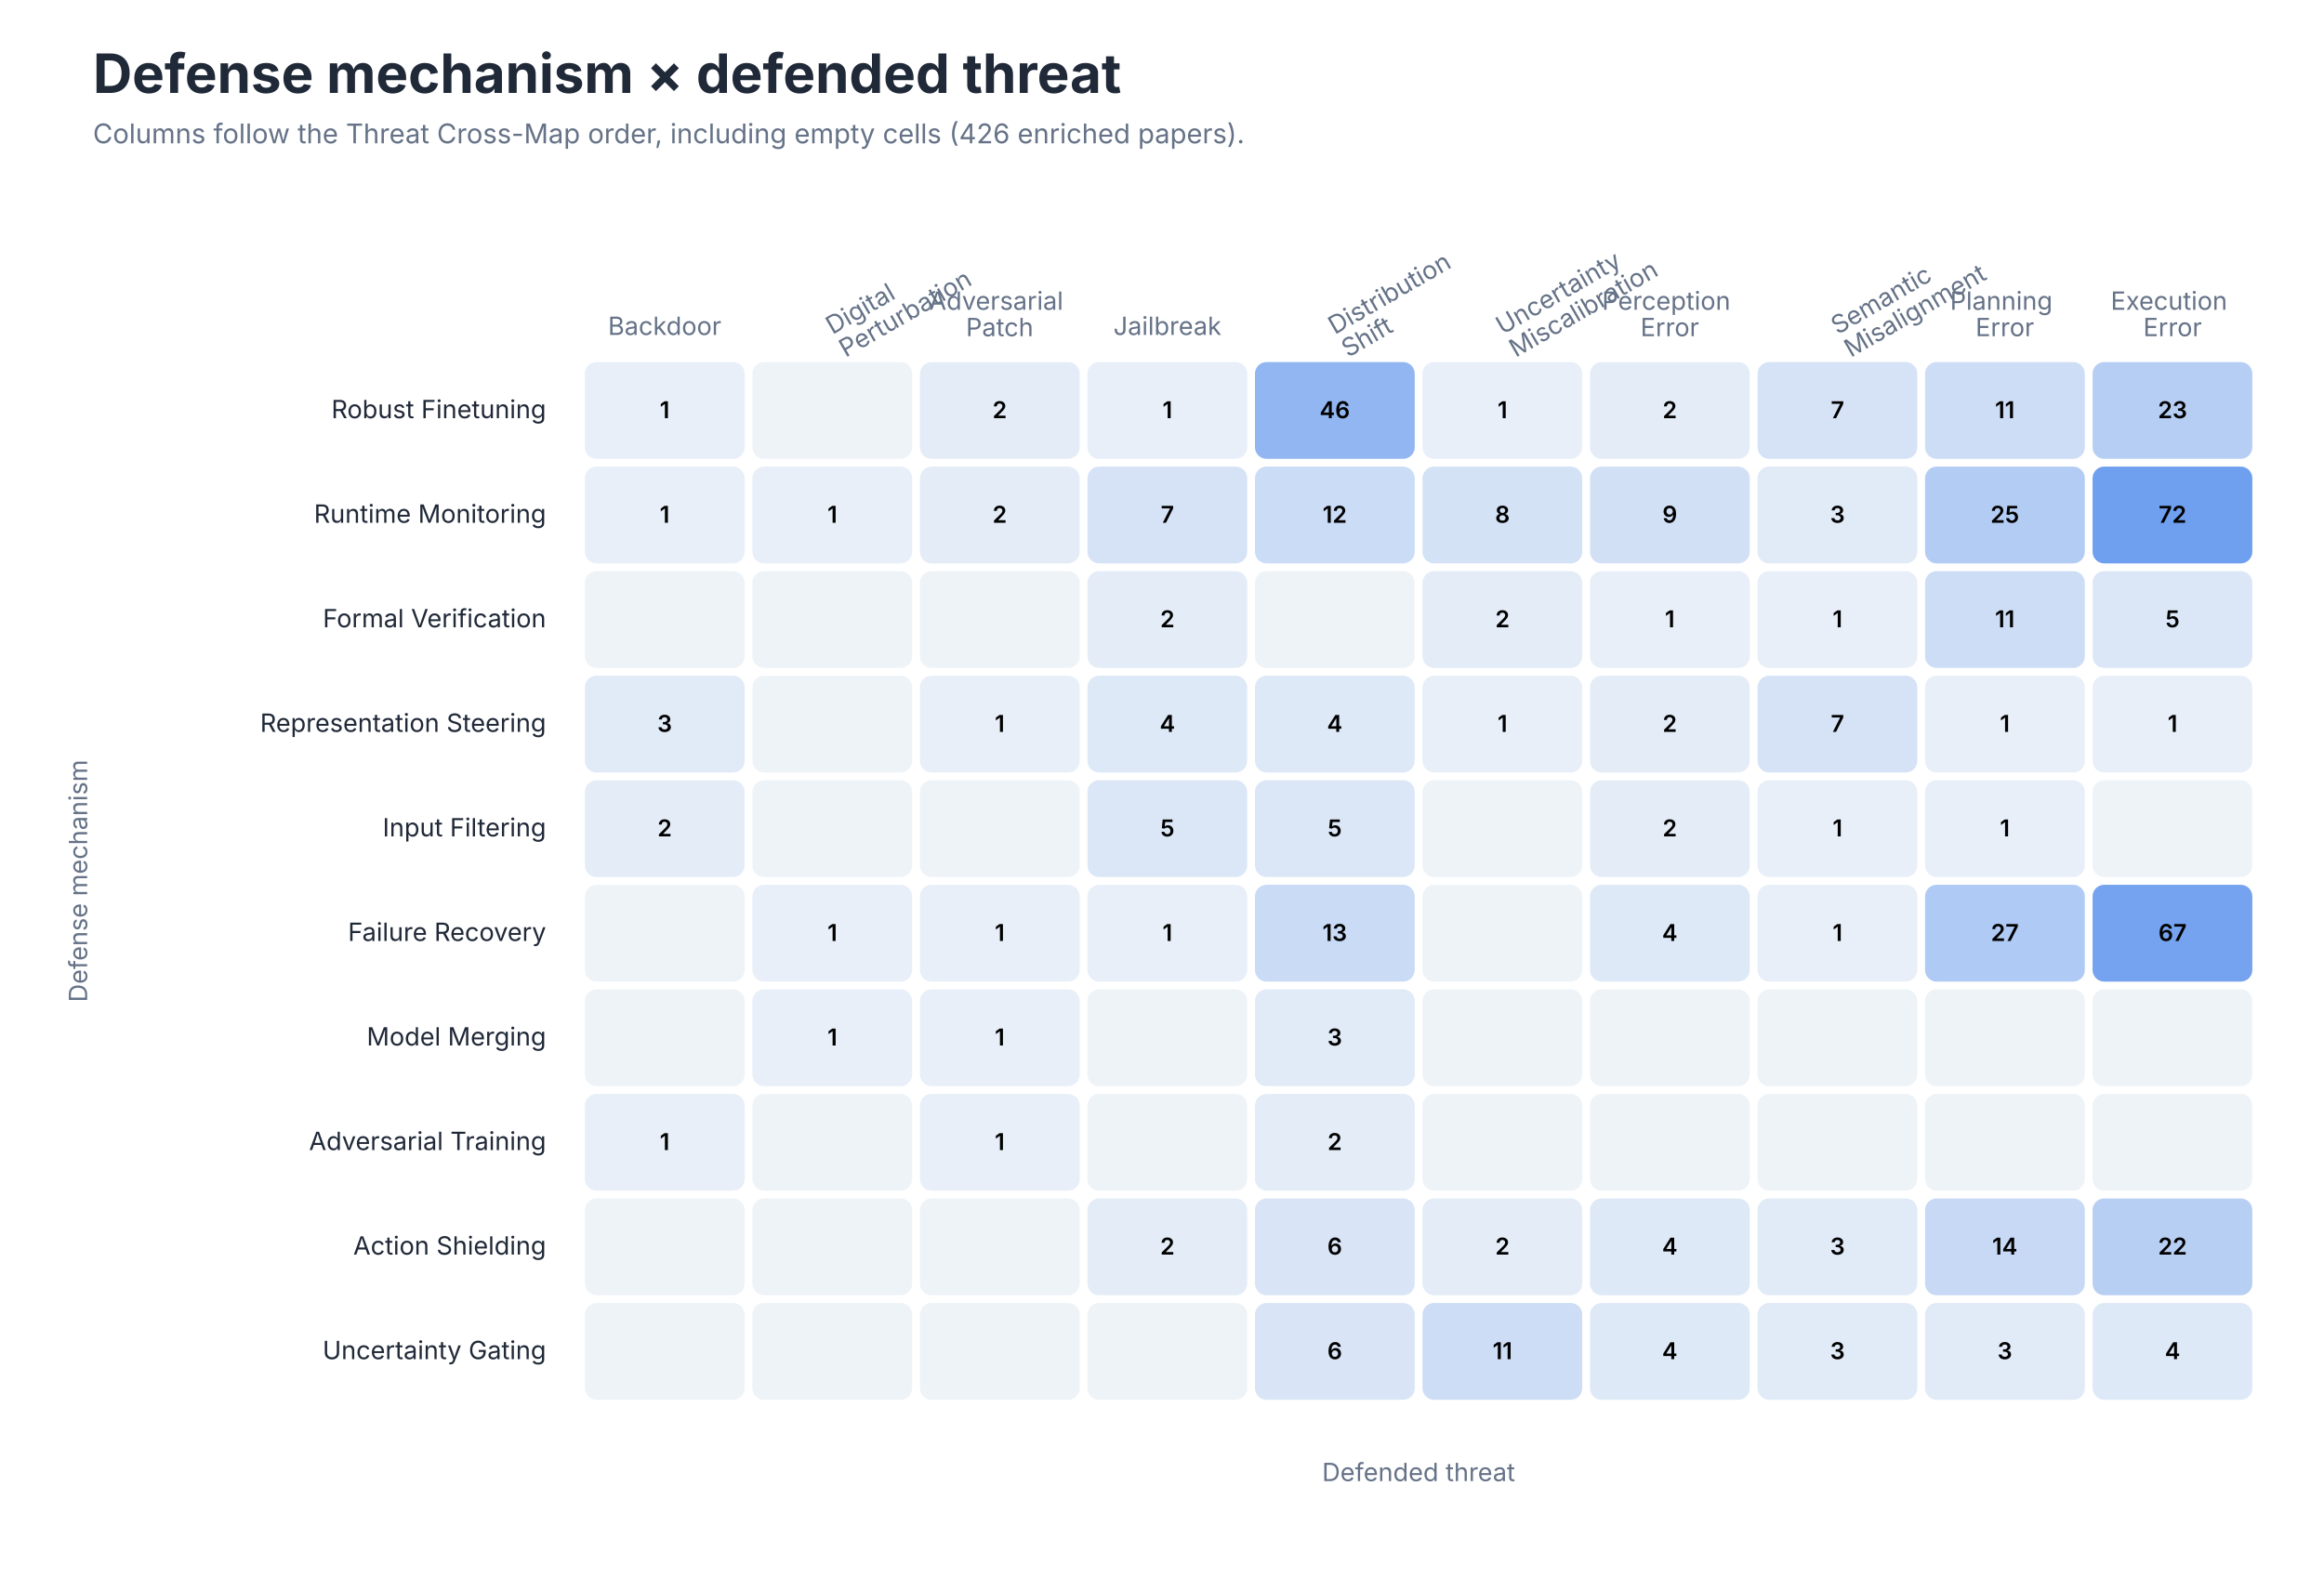
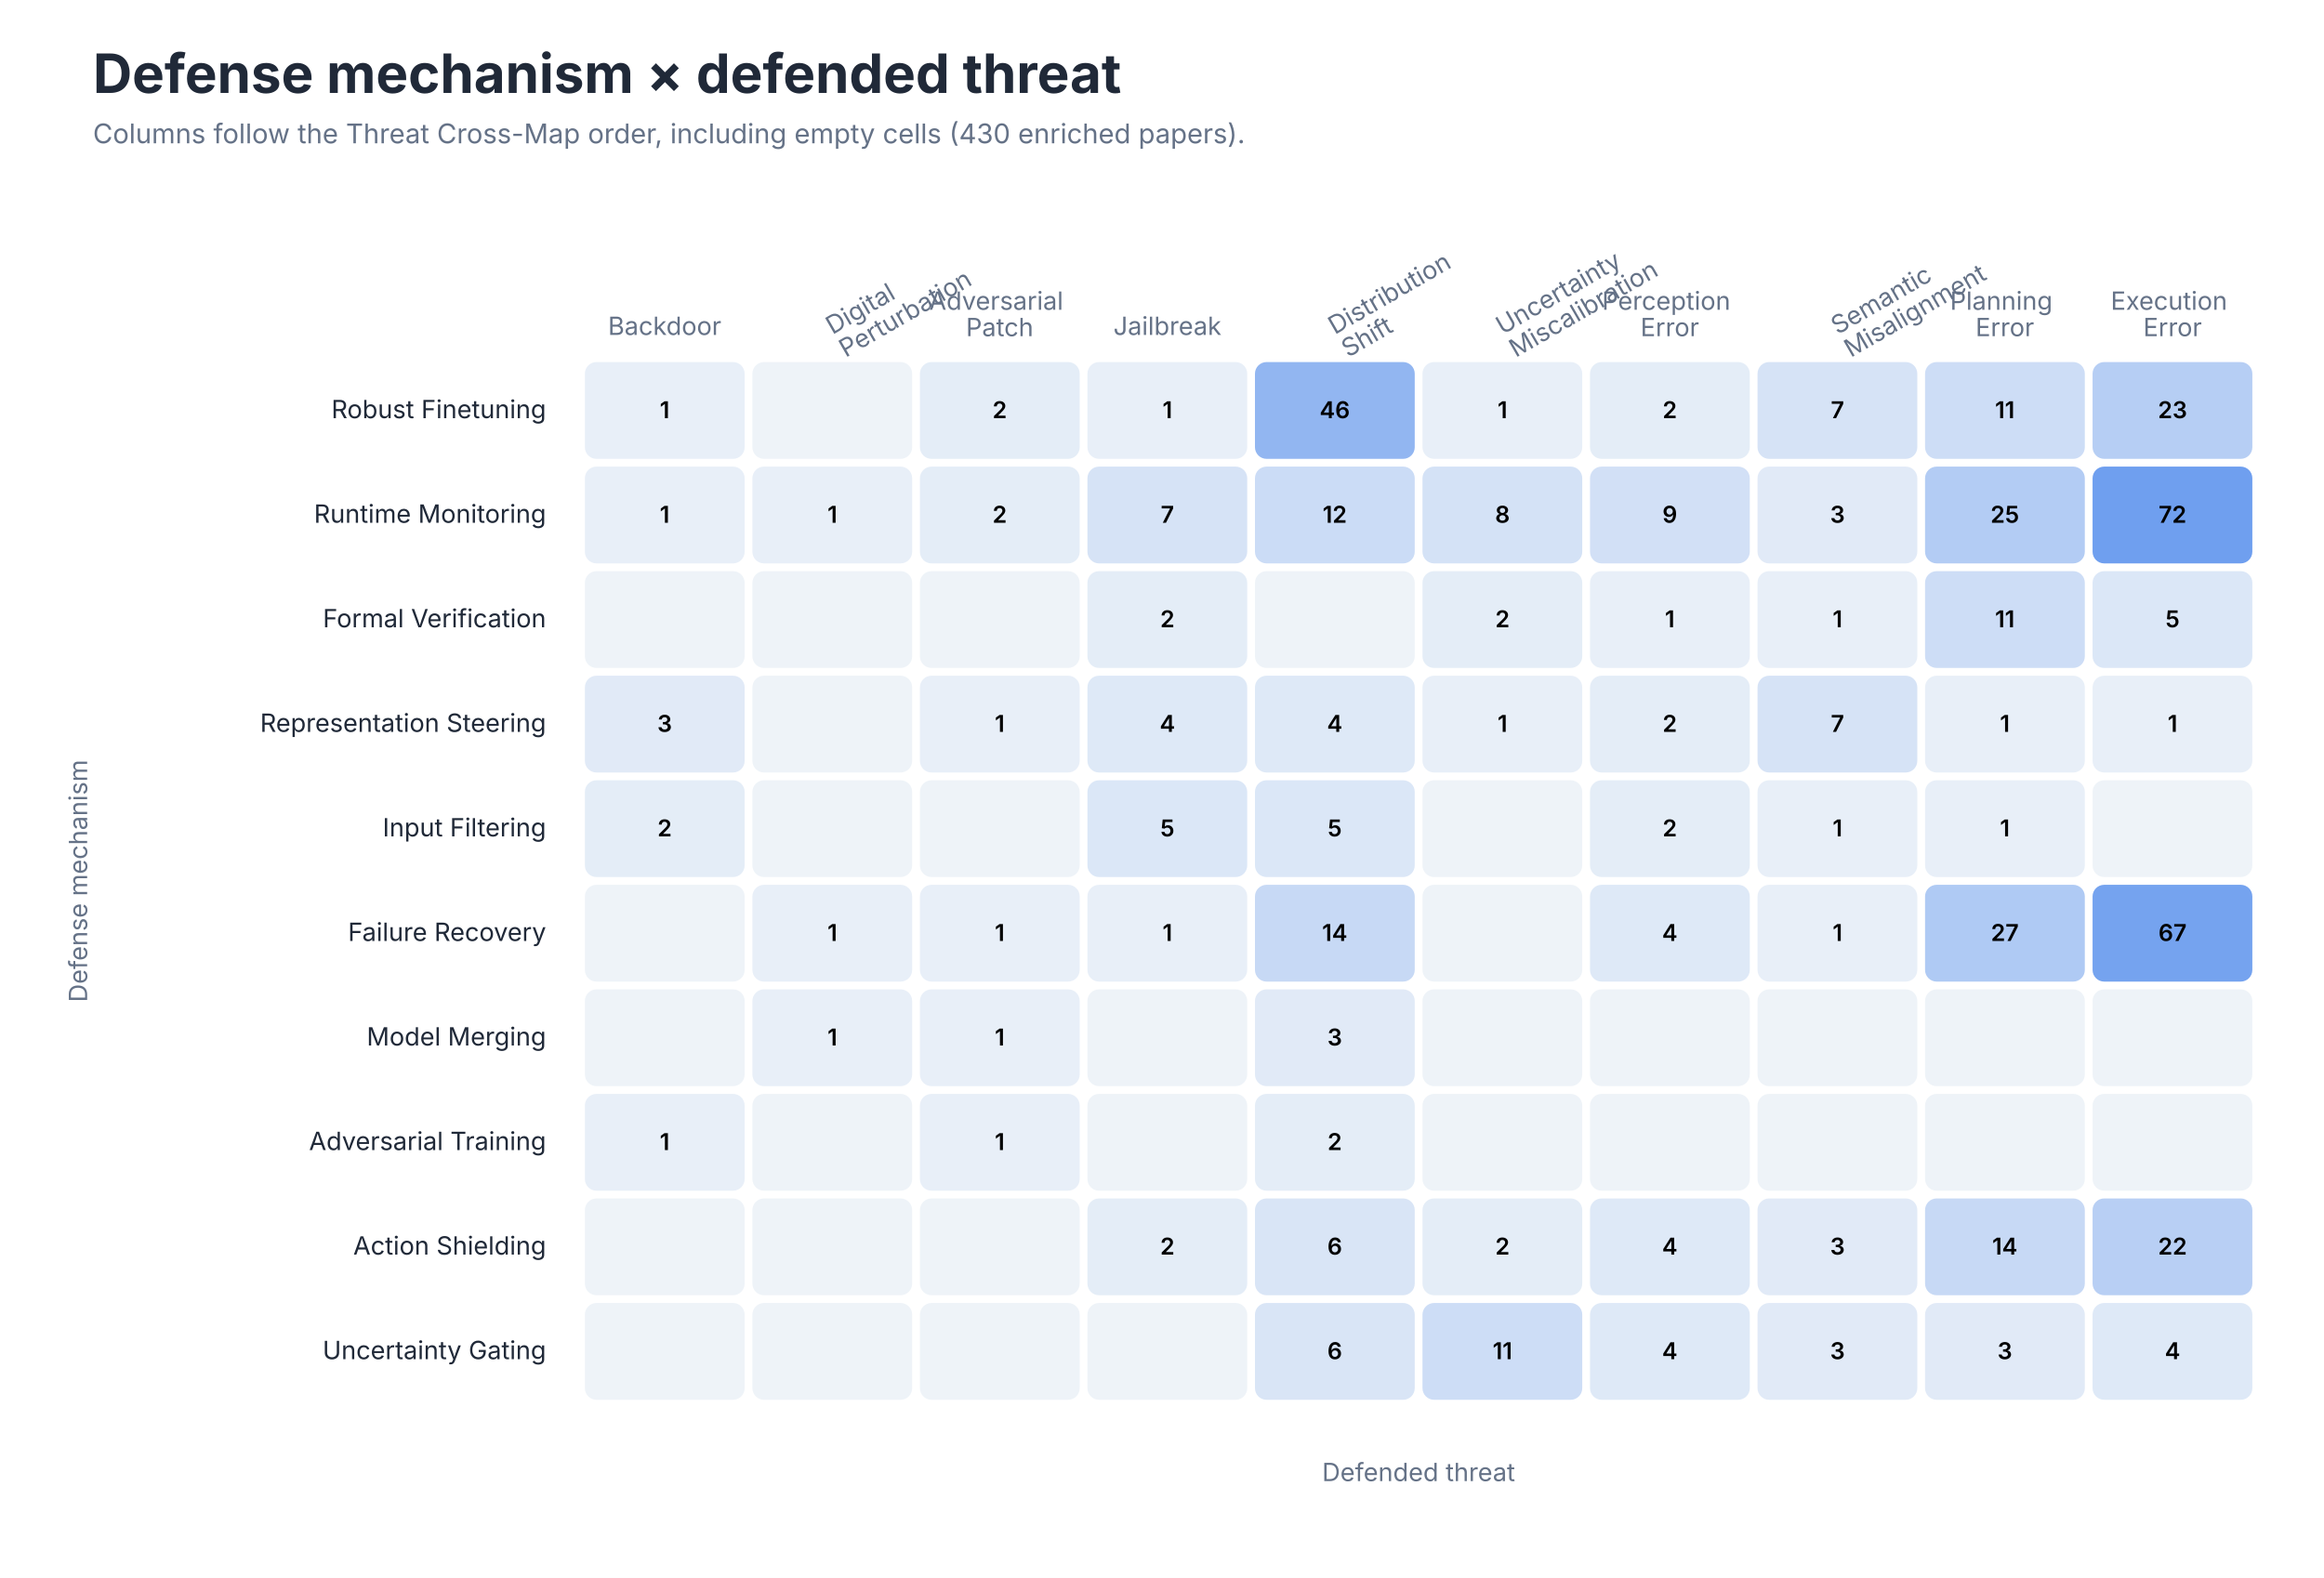
<svg xmlns="http://www.w3.org/2000/svg" role="img" aria-labelledby="title desc" viewBox="0 0 1200 815">
  <style>
text { font-family: -apple-system, BlinkMacSystemFont, 'Segoe UI', sans-serif; }
.title { font-size: 28px; font-weight: 650; fill: #202938; }
.subtitle { font-size: 14px; fill: #657287; }
.axis { font-size: 13px; fill: #657287; }
.label { font-size: 13px; fill: #202938; }
.small { font-size: 11px; fill: #657287; }
</style>
  <rect width="1200" height="815" fill="#FFFFFF" />
  <text class="title" x="48" y="48">Defense mechanism × defended threat</text>
-   <text class="subtitle" x="48" y="74">Columns follow the Threat Cross-Map order, including empty cells (426 enriched papers).</text>
+   <text class="subtitle" x="48" y="74">Columns follow the Threat Cross-Map order, including empty cells (430 enriched papers).</text>
  <text class="axis" text-anchor="middle" x="343.2" y="173.0">
    <tspan x="343.2" dy="0em">Backdoor</tspan>
  </text>
  <text class="axis" text-anchor="start" transform="translate(429.8 173.0) rotate(-30)">
    <tspan x="0" dy="0em">Digital</tspan>
    <tspan x="0" dy="1.05em">Perturbation</tspan>
  </text>
  <text class="axis" text-anchor="middle" x="516.2" y="160.0">
    <tspan x="516.2" dy="0em">Adversarial</tspan>
    <tspan x="516.2" dy="1.05em">Patch</tspan>
  </text>
  <text class="axis" text-anchor="middle" x="602.8" y="173.0">
    <tspan x="602.8" dy="0em">Jailbreak</tspan>
  </text>
  <text class="axis" text-anchor="start" transform="translate(689.2 173.0) rotate(-30)">
    <tspan x="0" dy="0em">Distribution</tspan>
    <tspan x="0" dy="1.05em">Shift</tspan>
  </text>
  <text class="axis" text-anchor="start" transform="translate(775.8 173.0) rotate(-30)">
    <tspan x="0" dy="0em">Uncertainty</tspan>
    <tspan x="0" dy="1.05em">Miscalibration</tspan>
  </text>
  <text class="axis" text-anchor="middle" x="862.2" y="160.0">
    <tspan x="862.2" dy="0em">Perception</tspan>
    <tspan x="862.2" dy="1.05em">Error</tspan>
  </text>
  <text class="axis" text-anchor="start" transform="translate(948.8 173.0) rotate(-30)">
    <tspan x="0" dy="0em">Semantic</tspan>
    <tspan x="0" dy="1.05em">Misalignment</tspan>
  </text>
  <text class="axis" text-anchor="middle" x="1035.2" y="160.0">
    <tspan x="1035.2" dy="0em">Planning</tspan>
    <tspan x="1035.2" dy="1.05em">Error</tspan>
  </text>
  <text class="axis" text-anchor="middle" x="1121.8" y="160.0">
    <tspan x="1121.8" dy="0em">Execution</tspan>
    <tspan x="1121.8" dy="1.05em">Error</tspan>
  </text>
  <text class="label" x="282" y="216.0" text-anchor="end">Robust Finetuning</text>
  <rect x="302.0" y="187" width="82.5" height="50" rx="6" fill="#E8EFF8" />
  <text x="343.2" y="216.0" text-anchor="middle" font-size="12" font-weight="600" fill="#000000">1</text>
  <rect x="388.5" y="187" width="82.5" height="50" rx="6" fill="#EEF3F8" />
  <text x="429.8" y="216.0" text-anchor="middle" font-size="12" font-weight="600" fill="#000000" />
  <rect x="475.0" y="187" width="82.5" height="50" rx="6" fill="#E4EDF7" />
  <text x="516.2" y="216.0" text-anchor="middle" font-size="12" font-weight="600" fill="#000000">2</text>
  <rect x="561.5" y="187" width="82.5" height="50" rx="6" fill="#E8EFF8" />
  <text x="602.8" y="216.0" text-anchor="middle" font-size="12" font-weight="600" fill="#000000">1</text>
  <rect x="648.0" y="187" width="82.5" height="50" rx="6" fill="#92B6F1" />
  <text x="689.2" y="216.0" text-anchor="middle" font-size="12" font-weight="600" fill="#000000">46</text>
  <rect x="734.5" y="187" width="82.5" height="50" rx="6" fill="#E8EFF8" />
  <text x="775.8" y="216.0" text-anchor="middle" font-size="12" font-weight="600" fill="#000000">1</text>
  <rect x="821.0" y="187" width="82.5" height="50" rx="6" fill="#E4EDF7" />
  <text x="862.2" y="216.0" text-anchor="middle" font-size="12" font-weight="600" fill="#000000">2</text>
  <rect x="907.5" y="187" width="82.5" height="50" rx="6" fill="#D6E3F6" />
  <text x="948.8" y="216.0" text-anchor="middle" font-size="12" font-weight="600" fill="#000000">7</text>
  <rect x="994.0" y="187" width="82.5" height="50" rx="6" fill="#CDDDF6" />
  <text x="1035.2" y="216.0" text-anchor="middle" font-size="12" font-weight="600" fill="#000000">11</text>
  <rect x="1080.5" y="187" width="82.5" height="50" rx="6" fill="#B6CEF4" />
  <text x="1121.8" y="216.0" text-anchor="middle" font-size="12" font-weight="600" fill="#000000">23</text>
  <text class="label" x="282" y="270.0" text-anchor="end">Runtime Monitoring</text>
  <rect x="302.0" y="241" width="82.5" height="50" rx="6" fill="#E8EFF8" />
  <text x="343.2" y="270.0" text-anchor="middle" font-size="12" font-weight="600" fill="#000000">1</text>
  <rect x="388.5" y="241" width="82.5" height="50" rx="6" fill="#E8EFF8" />
  <text x="429.8" y="270.0" text-anchor="middle" font-size="12" font-weight="600" fill="#000000">1</text>
  <rect x="475.0" y="241" width="82.5" height="50" rx="6" fill="#E4EDF7" />
  <text x="516.2" y="270.0" text-anchor="middle" font-size="12" font-weight="600" fill="#000000">2</text>
  <rect x="561.5" y="241" width="82.5" height="50" rx="6" fill="#D6E3F6" />
  <text x="602.8" y="270.0" text-anchor="middle" font-size="12" font-weight="600" fill="#000000">7</text>
  <rect x="648.0" y="241" width="82.5" height="50" rx="6" fill="#CBDCF6" />
  <text x="689.2" y="270.0" text-anchor="middle" font-size="12" font-weight="600" fill="#000000">12</text>
  <rect x="734.5" y="241" width="82.5" height="50" rx="6" fill="#D4E2F6" />
  <text x="775.8" y="270.0" text-anchor="middle" font-size="12" font-weight="600" fill="#000000">8</text>
  <rect x="821.0" y="241" width="82.5" height="50" rx="6" fill="#D2E0F6" />
  <text x="862.2" y="270.0" text-anchor="middle" font-size="12" font-weight="600" fill="#000000">9</text>
  <rect x="907.5" y="241" width="82.5" height="50" rx="6" fill="#E1EAF7" />
  <text x="948.8" y="270.0" text-anchor="middle" font-size="12" font-weight="600" fill="#000000">3</text>
  <rect x="994.0" y="241" width="82.5" height="50" rx="6" fill="#B3CCF4" />
  <text x="1035.2" y="270.0" text-anchor="middle" font-size="12" font-weight="600" fill="#000000">25</text>
  <rect x="1080.5" y="241" width="82.5" height="50" rx="6" fill="#6F9FEF" />
  <text x="1121.8" y="270.0" text-anchor="middle" font-size="12" font-weight="600" fill="#000000">72</text>
  <text class="label" x="282" y="324.0" text-anchor="end">Formal Verification</text>
  <rect x="302.0" y="295" width="82.5" height="50" rx="6" fill="#EEF3F8" />
  <text x="343.2" y="324.0" text-anchor="middle" font-size="12" font-weight="600" fill="#000000" />
  <rect x="388.5" y="295" width="82.5" height="50" rx="6" fill="#EEF3F8" />
  <text x="429.8" y="324.0" text-anchor="middle" font-size="12" font-weight="600" fill="#000000" />
  <rect x="475.0" y="295" width="82.5" height="50" rx="6" fill="#EEF3F8" />
  <text x="516.2" y="324.0" text-anchor="middle" font-size="12" font-weight="600" fill="#000000" />
  <rect x="561.5" y="295" width="82.5" height="50" rx="6" fill="#E4EDF7" />
  <text x="602.8" y="324.0" text-anchor="middle" font-size="12" font-weight="600" fill="#000000">2</text>
  <rect x="648.0" y="295" width="82.5" height="50" rx="6" fill="#EEF3F8" />
  <text x="689.2" y="324.0" text-anchor="middle" font-size="12" font-weight="600" fill="#000000" />
  <rect x="734.5" y="295" width="82.5" height="50" rx="6" fill="#E4EDF7" />
  <text x="775.8" y="324.0" text-anchor="middle" font-size="12" font-weight="600" fill="#000000">2</text>
  <rect x="821.0" y="295" width="82.5" height="50" rx="6" fill="#E8EFF8" />
  <text x="862.2" y="324.0" text-anchor="middle" font-size="12" font-weight="600" fill="#000000">1</text>
  <rect x="907.5" y="295" width="82.5" height="50" rx="6" fill="#E8EFF8" />
  <text x="948.8" y="324.0" text-anchor="middle" font-size="12" font-weight="600" fill="#000000">1</text>
  <rect x="994.0" y="295" width="82.5" height="50" rx="6" fill="#CDDDF6" />
  <text x="1035.2" y="324.0" text-anchor="middle" font-size="12" font-weight="600" fill="#000000">11</text>
  <rect x="1080.5" y="295" width="82.5" height="50" rx="6" fill="#DBE7F7" />
  <text x="1121.8" y="324.0" text-anchor="middle" font-size="12" font-weight="600" fill="#000000">5</text>
  <text class="label" x="282" y="378.0" text-anchor="end">Representation Steering</text>
  <rect x="302.0" y="349" width="82.5" height="50" rx="6" fill="#E1EAF7" />
  <text x="343.2" y="378.0" text-anchor="middle" font-size="12" font-weight="600" fill="#000000">3</text>
  <rect x="388.5" y="349" width="82.5" height="50" rx="6" fill="#EEF3F8" />
  <text x="429.8" y="378.0" text-anchor="middle" font-size="12" font-weight="600" fill="#000000" />
  <rect x="475.0" y="349" width="82.5" height="50" rx="6" fill="#E8EFF8" />
  <text x="516.2" y="378.0" text-anchor="middle" font-size="12" font-weight="600" fill="#000000">1</text>
  <rect x="561.5" y="349" width="82.5" height="50" rx="6" fill="#DEE9F7" />
  <text x="602.8" y="378.0" text-anchor="middle" font-size="12" font-weight="600" fill="#000000">4</text>
  <rect x="648.0" y="349" width="82.5" height="50" rx="6" fill="#DEE9F7" />
  <text x="689.2" y="378.0" text-anchor="middle" font-size="12" font-weight="600" fill="#000000">4</text>
  <rect x="734.5" y="349" width="82.5" height="50" rx="6" fill="#E8EFF8" />
  <text x="775.8" y="378.0" text-anchor="middle" font-size="12" font-weight="600" fill="#000000">1</text>
  <rect x="821.0" y="349" width="82.5" height="50" rx="6" fill="#E4EDF7" />
  <text x="862.2" y="378.0" text-anchor="middle" font-size="12" font-weight="600" fill="#000000">2</text>
  <rect x="907.5" y="349" width="82.5" height="50" rx="6" fill="#D6E3F6" />
  <text x="948.8" y="378.0" text-anchor="middle" font-size="12" font-weight="600" fill="#000000">7</text>
  <rect x="994.0" y="349" width="82.5" height="50" rx="6" fill="#E8EFF8" />
  <text x="1035.2" y="378.0" text-anchor="middle" font-size="12" font-weight="600" fill="#000000">1</text>
  <rect x="1080.5" y="349" width="82.5" height="50" rx="6" fill="#E8EFF8" />
  <text x="1121.8" y="378.0" text-anchor="middle" font-size="12" font-weight="600" fill="#000000">1</text>
  <text class="label" x="282" y="432.0" text-anchor="end">Input Filtering</text>
  <rect x="302.0" y="403" width="82.5" height="50" rx="6" fill="#E4EDF7" />
  <text x="343.2" y="432.0" text-anchor="middle" font-size="12" font-weight="600" fill="#000000">2</text>
  <rect x="388.5" y="403" width="82.5" height="50" rx="6" fill="#EEF3F8" />
  <text x="429.8" y="432.0" text-anchor="middle" font-size="12" font-weight="600" fill="#000000" />
  <rect x="475.0" y="403" width="82.5" height="50" rx="6" fill="#EEF3F8" />
  <text x="516.2" y="432.0" text-anchor="middle" font-size="12" font-weight="600" fill="#000000" />
  <rect x="561.5" y="403" width="82.5" height="50" rx="6" fill="#DBE7F7" />
  <text x="602.8" y="432.0" text-anchor="middle" font-size="12" font-weight="600" fill="#000000">5</text>
  <rect x="648.0" y="403" width="82.5" height="50" rx="6" fill="#DBE7F7" />
  <text x="689.2" y="432.0" text-anchor="middle" font-size="12" font-weight="600" fill="#000000">5</text>
  <rect x="734.5" y="403" width="82.5" height="50" rx="6" fill="#EEF3F8" />
  <text x="775.8" y="432.0" text-anchor="middle" font-size="12" font-weight="600" fill="#000000" />
  <rect x="821.0" y="403" width="82.5" height="50" rx="6" fill="#E4EDF7" />
  <text x="862.2" y="432.0" text-anchor="middle" font-size="12" font-weight="600" fill="#000000">2</text>
  <rect x="907.5" y="403" width="82.5" height="50" rx="6" fill="#E8EFF8" />
  <text x="948.8" y="432.0" text-anchor="middle" font-size="12" font-weight="600" fill="#000000">1</text>
  <rect x="994.0" y="403" width="82.5" height="50" rx="6" fill="#E8EFF8" />
  <text x="1035.2" y="432.0" text-anchor="middle" font-size="12" font-weight="600" fill="#000000">1</text>
  <rect x="1080.5" y="403" width="82.5" height="50" rx="6" fill="#EEF3F8" />
  <text x="1121.8" y="432.0" text-anchor="middle" font-size="12" font-weight="600" fill="#000000" />
  <text class="label" x="282" y="486.0" text-anchor="end">Failure Recovery</text>
  <rect x="302.0" y="457" width="82.5" height="50" rx="6" fill="#EEF3F8" />
  <text x="343.2" y="486.0" text-anchor="middle" font-size="12" font-weight="600" fill="#000000" />
  <rect x="388.5" y="457" width="82.5" height="50" rx="6" fill="#E8EFF8" />
  <text x="429.8" y="486.0" text-anchor="middle" font-size="12" font-weight="600" fill="#000000">1</text>
  <rect x="475.0" y="457" width="82.5" height="50" rx="6" fill="#E8EFF8" />
  <text x="516.2" y="486.0" text-anchor="middle" font-size="12" font-weight="600" fill="#000000">1</text>
  <rect x="561.5" y="457" width="82.5" height="50" rx="6" fill="#E8EFF8" />
  <text x="602.8" y="486.0" text-anchor="middle" font-size="12" font-weight="600" fill="#000000">1</text>
-   <rect x="648.0" y="457" width="82.5" height="50" rx="6" fill="#C9DBF5" />
-   <text x="689.2" y="486.0" text-anchor="middle" font-size="12" font-weight="600" fill="#000000">13</text>
+   <rect x="648.0" y="457" width="82.5" height="50" rx="6" fill="#C7D9F5" />
+   <text x="689.2" y="486.0" text-anchor="middle" font-size="12" font-weight="600" fill="#000000">14</text>
  <rect x="734.5" y="457" width="82.5" height="50" rx="6" fill="#EEF3F8" />
  <text x="775.8" y="486.0" text-anchor="middle" font-size="12" font-weight="600" fill="#000000" />
  <rect x="821.0" y="457" width="82.5" height="50" rx="6" fill="#DEE9F7" />
  <text x="862.2" y="486.0" text-anchor="middle" font-size="12" font-weight="600" fill="#000000">4</text>
  <rect x="907.5" y="457" width="82.5" height="50" rx="6" fill="#E8EFF8" />
  <text x="948.8" y="486.0" text-anchor="middle" font-size="12" font-weight="600" fill="#000000">1</text>
  <rect x="994.0" y="457" width="82.5" height="50" rx="6" fill="#AFCAF4" />
  <text x="1035.2" y="486.0" text-anchor="middle" font-size="12" font-weight="600" fill="#000000">27</text>
  <rect x="1080.5" y="457" width="82.5" height="50" rx="6" fill="#75A3EF" />
  <text x="1121.8" y="486.0" text-anchor="middle" font-size="12" font-weight="600" fill="#000000">67</text>
  <text class="label" x="282" y="540.0" text-anchor="end">Model Merging</text>
  <rect x="302.0" y="511" width="82.5" height="50" rx="6" fill="#EEF3F8" />
  <text x="343.2" y="540.0" text-anchor="middle" font-size="12" font-weight="600" fill="#000000" />
  <rect x="388.5" y="511" width="82.5" height="50" rx="6" fill="#E8EFF8" />
  <text x="429.8" y="540.0" text-anchor="middle" font-size="12" font-weight="600" fill="#000000">1</text>
  <rect x="475.0" y="511" width="82.5" height="50" rx="6" fill="#E8EFF8" />
  <text x="516.2" y="540.0" text-anchor="middle" font-size="12" font-weight="600" fill="#000000">1</text>
  <rect x="561.5" y="511" width="82.5" height="50" rx="6" fill="#EEF3F8" />
  <text x="602.8" y="540.0" text-anchor="middle" font-size="12" font-weight="600" fill="#000000" />
  <rect x="648.0" y="511" width="82.5" height="50" rx="6" fill="#E1EAF7" />
  <text x="689.2" y="540.0" text-anchor="middle" font-size="12" font-weight="600" fill="#000000">3</text>
  <rect x="734.5" y="511" width="82.5" height="50" rx="6" fill="#EEF3F8" />
  <text x="775.8" y="540.0" text-anchor="middle" font-size="12" font-weight="600" fill="#000000" />
  <rect x="821.0" y="511" width="82.5" height="50" rx="6" fill="#EEF3F8" />
  <text x="862.2" y="540.0" text-anchor="middle" font-size="12" font-weight="600" fill="#000000" />
  <rect x="907.5" y="511" width="82.5" height="50" rx="6" fill="#EEF3F8" />
  <text x="948.8" y="540.0" text-anchor="middle" font-size="12" font-weight="600" fill="#000000" />
  <rect x="994.0" y="511" width="82.5" height="50" rx="6" fill="#EEF3F8" />
  <text x="1035.2" y="540.0" text-anchor="middle" font-size="12" font-weight="600" fill="#000000" />
  <rect x="1080.5" y="511" width="82.5" height="50" rx="6" fill="#EEF3F8" />
  <text x="1121.8" y="540.0" text-anchor="middle" font-size="12" font-weight="600" fill="#000000" />
  <text class="label" x="282" y="594.0" text-anchor="end">Adversarial Training</text>
  <rect x="302.0" y="565" width="82.5" height="50" rx="6" fill="#E8EFF8" />
  <text x="343.2" y="594.0" text-anchor="middle" font-size="12" font-weight="600" fill="#000000">1</text>
  <rect x="388.5" y="565" width="82.5" height="50" rx="6" fill="#EEF3F8" />
  <text x="429.8" y="594.0" text-anchor="middle" font-size="12" font-weight="600" fill="#000000" />
  <rect x="475.0" y="565" width="82.5" height="50" rx="6" fill="#E8EFF8" />
  <text x="516.2" y="594.0" text-anchor="middle" font-size="12" font-weight="600" fill="#000000">1</text>
  <rect x="561.5" y="565" width="82.5" height="50" rx="6" fill="#EEF3F8" />
  <text x="602.8" y="594.0" text-anchor="middle" font-size="12" font-weight="600" fill="#000000" />
  <rect x="648.0" y="565" width="82.5" height="50" rx="6" fill="#E4EDF7" />
  <text x="689.2" y="594.0" text-anchor="middle" font-size="12" font-weight="600" fill="#000000">2</text>
  <rect x="734.5" y="565" width="82.5" height="50" rx="6" fill="#EEF3F8" />
  <text x="775.8" y="594.0" text-anchor="middle" font-size="12" font-weight="600" fill="#000000" />
  <rect x="821.0" y="565" width="82.5" height="50" rx="6" fill="#EEF3F8" />
  <text x="862.2" y="594.0" text-anchor="middle" font-size="12" font-weight="600" fill="#000000" />
  <rect x="907.5" y="565" width="82.5" height="50" rx="6" fill="#EEF3F8" />
  <text x="948.8" y="594.0" text-anchor="middle" font-size="12" font-weight="600" fill="#000000" />
  <rect x="994.0" y="565" width="82.5" height="50" rx="6" fill="#EEF3F8" />
  <text x="1035.2" y="594.0" text-anchor="middle" font-size="12" font-weight="600" fill="#000000" />
  <rect x="1080.5" y="565" width="82.5" height="50" rx="6" fill="#EEF3F8" />
  <text x="1121.8" y="594.0" text-anchor="middle" font-size="12" font-weight="600" fill="#000000" />
  <text class="label" x="282" y="648.0" text-anchor="end">Action Shielding</text>
  <rect x="302.0" y="619" width="82.5" height="50" rx="6" fill="#EEF3F8" />
  <text x="343.2" y="648.0" text-anchor="middle" font-size="12" font-weight="600" fill="#000000" />
  <rect x="388.5" y="619" width="82.5" height="50" rx="6" fill="#EEF3F8" />
  <text x="429.8" y="648.0" text-anchor="middle" font-size="12" font-weight="600" fill="#000000" />
  <rect x="475.0" y="619" width="82.5" height="50" rx="6" fill="#EEF3F8" />
  <text x="516.2" y="648.0" text-anchor="middle" font-size="12" font-weight="600" fill="#000000" />
  <rect x="561.5" y="619" width="82.5" height="50" rx="6" fill="#E4EDF7" />
  <text x="602.8" y="648.0" text-anchor="middle" font-size="12" font-weight="600" fill="#000000">2</text>
  <rect x="648.0" y="619" width="82.5" height="50" rx="6" fill="#D9E5F6" />
  <text x="689.2" y="648.0" text-anchor="middle" font-size="12" font-weight="600" fill="#000000">6</text>
  <rect x="734.5" y="619" width="82.5" height="50" rx="6" fill="#E4EDF7" />
  <text x="775.8" y="648.0" text-anchor="middle" font-size="12" font-weight="600" fill="#000000">2</text>
  <rect x="821.0" y="619" width="82.5" height="50" rx="6" fill="#DEE9F7" />
  <text x="862.2" y="648.0" text-anchor="middle" font-size="12" font-weight="600" fill="#000000">4</text>
  <rect x="907.5" y="619" width="82.5" height="50" rx="6" fill="#E1EAF7" />
  <text x="948.8" y="648.0" text-anchor="middle" font-size="12" font-weight="600" fill="#000000">3</text>
  <rect x="994.0" y="619" width="82.5" height="50" rx="6" fill="#C7D9F5" />
  <text x="1035.2" y="648.0" text-anchor="middle" font-size="12" font-weight="600" fill="#000000">14</text>
  <rect x="1080.5" y="619" width="82.5" height="50" rx="6" fill="#B8CFF4" />
  <text x="1121.8" y="648.0" text-anchor="middle" font-size="12" font-weight="600" fill="#000000">22</text>
  <text class="label" x="282" y="702.0" text-anchor="end">Uncertainty Gating</text>
  <rect x="302.0" y="673" width="82.5" height="50" rx="6" fill="#EEF3F8" />
  <text x="343.2" y="702.0" text-anchor="middle" font-size="12" font-weight="600" fill="#000000" />
  <rect x="388.5" y="673" width="82.5" height="50" rx="6" fill="#EEF3F8" />
  <text x="429.8" y="702.0" text-anchor="middle" font-size="12" font-weight="600" fill="#000000" />
  <rect x="475.0" y="673" width="82.5" height="50" rx="6" fill="#EEF3F8" />
  <text x="516.2" y="702.0" text-anchor="middle" font-size="12" font-weight="600" fill="#000000" />
  <rect x="561.5" y="673" width="82.5" height="50" rx="6" fill="#EEF3F8" />
  <text x="602.8" y="702.0" text-anchor="middle" font-size="12" font-weight="600" fill="#000000" />
  <rect x="648.0" y="673" width="82.5" height="50" rx="6" fill="#D9E5F6" />
  <text x="689.2" y="702.0" text-anchor="middle" font-size="12" font-weight="600" fill="#000000">6</text>
  <rect x="734.5" y="673" width="82.5" height="50" rx="6" fill="#CDDDF6" />
  <text x="775.8" y="702.0" text-anchor="middle" font-size="12" font-weight="600" fill="#000000">11</text>
  <rect x="821.0" y="673" width="82.5" height="50" rx="6" fill="#DEE9F7" />
  <text x="862.2" y="702.0" text-anchor="middle" font-size="12" font-weight="600" fill="#000000">4</text>
  <rect x="907.5" y="673" width="82.5" height="50" rx="6" fill="#E1EAF7" />
  <text x="948.8" y="702.0" text-anchor="middle" font-size="12" font-weight="600" fill="#000000">3</text>
  <rect x="994.0" y="673" width="82.5" height="50" rx="6" fill="#E1EAF7" />
  <text x="1035.2" y="702.0" text-anchor="middle" font-size="12" font-weight="600" fill="#000000">3</text>
  <rect x="1080.5" y="673" width="82.5" height="50" rx="6" fill="#DEE9F7" />
  <text x="1121.8" y="702.0" text-anchor="middle" font-size="12" font-weight="600" fill="#000000">4</text>
  <text class="axis" x="732.5" y="765" text-anchor="middle">Defended threat</text>
  <text class="axis" transform="translate(45 455.0) rotate(-90)" text-anchor="middle">Defense mechanism</text>
</svg>
